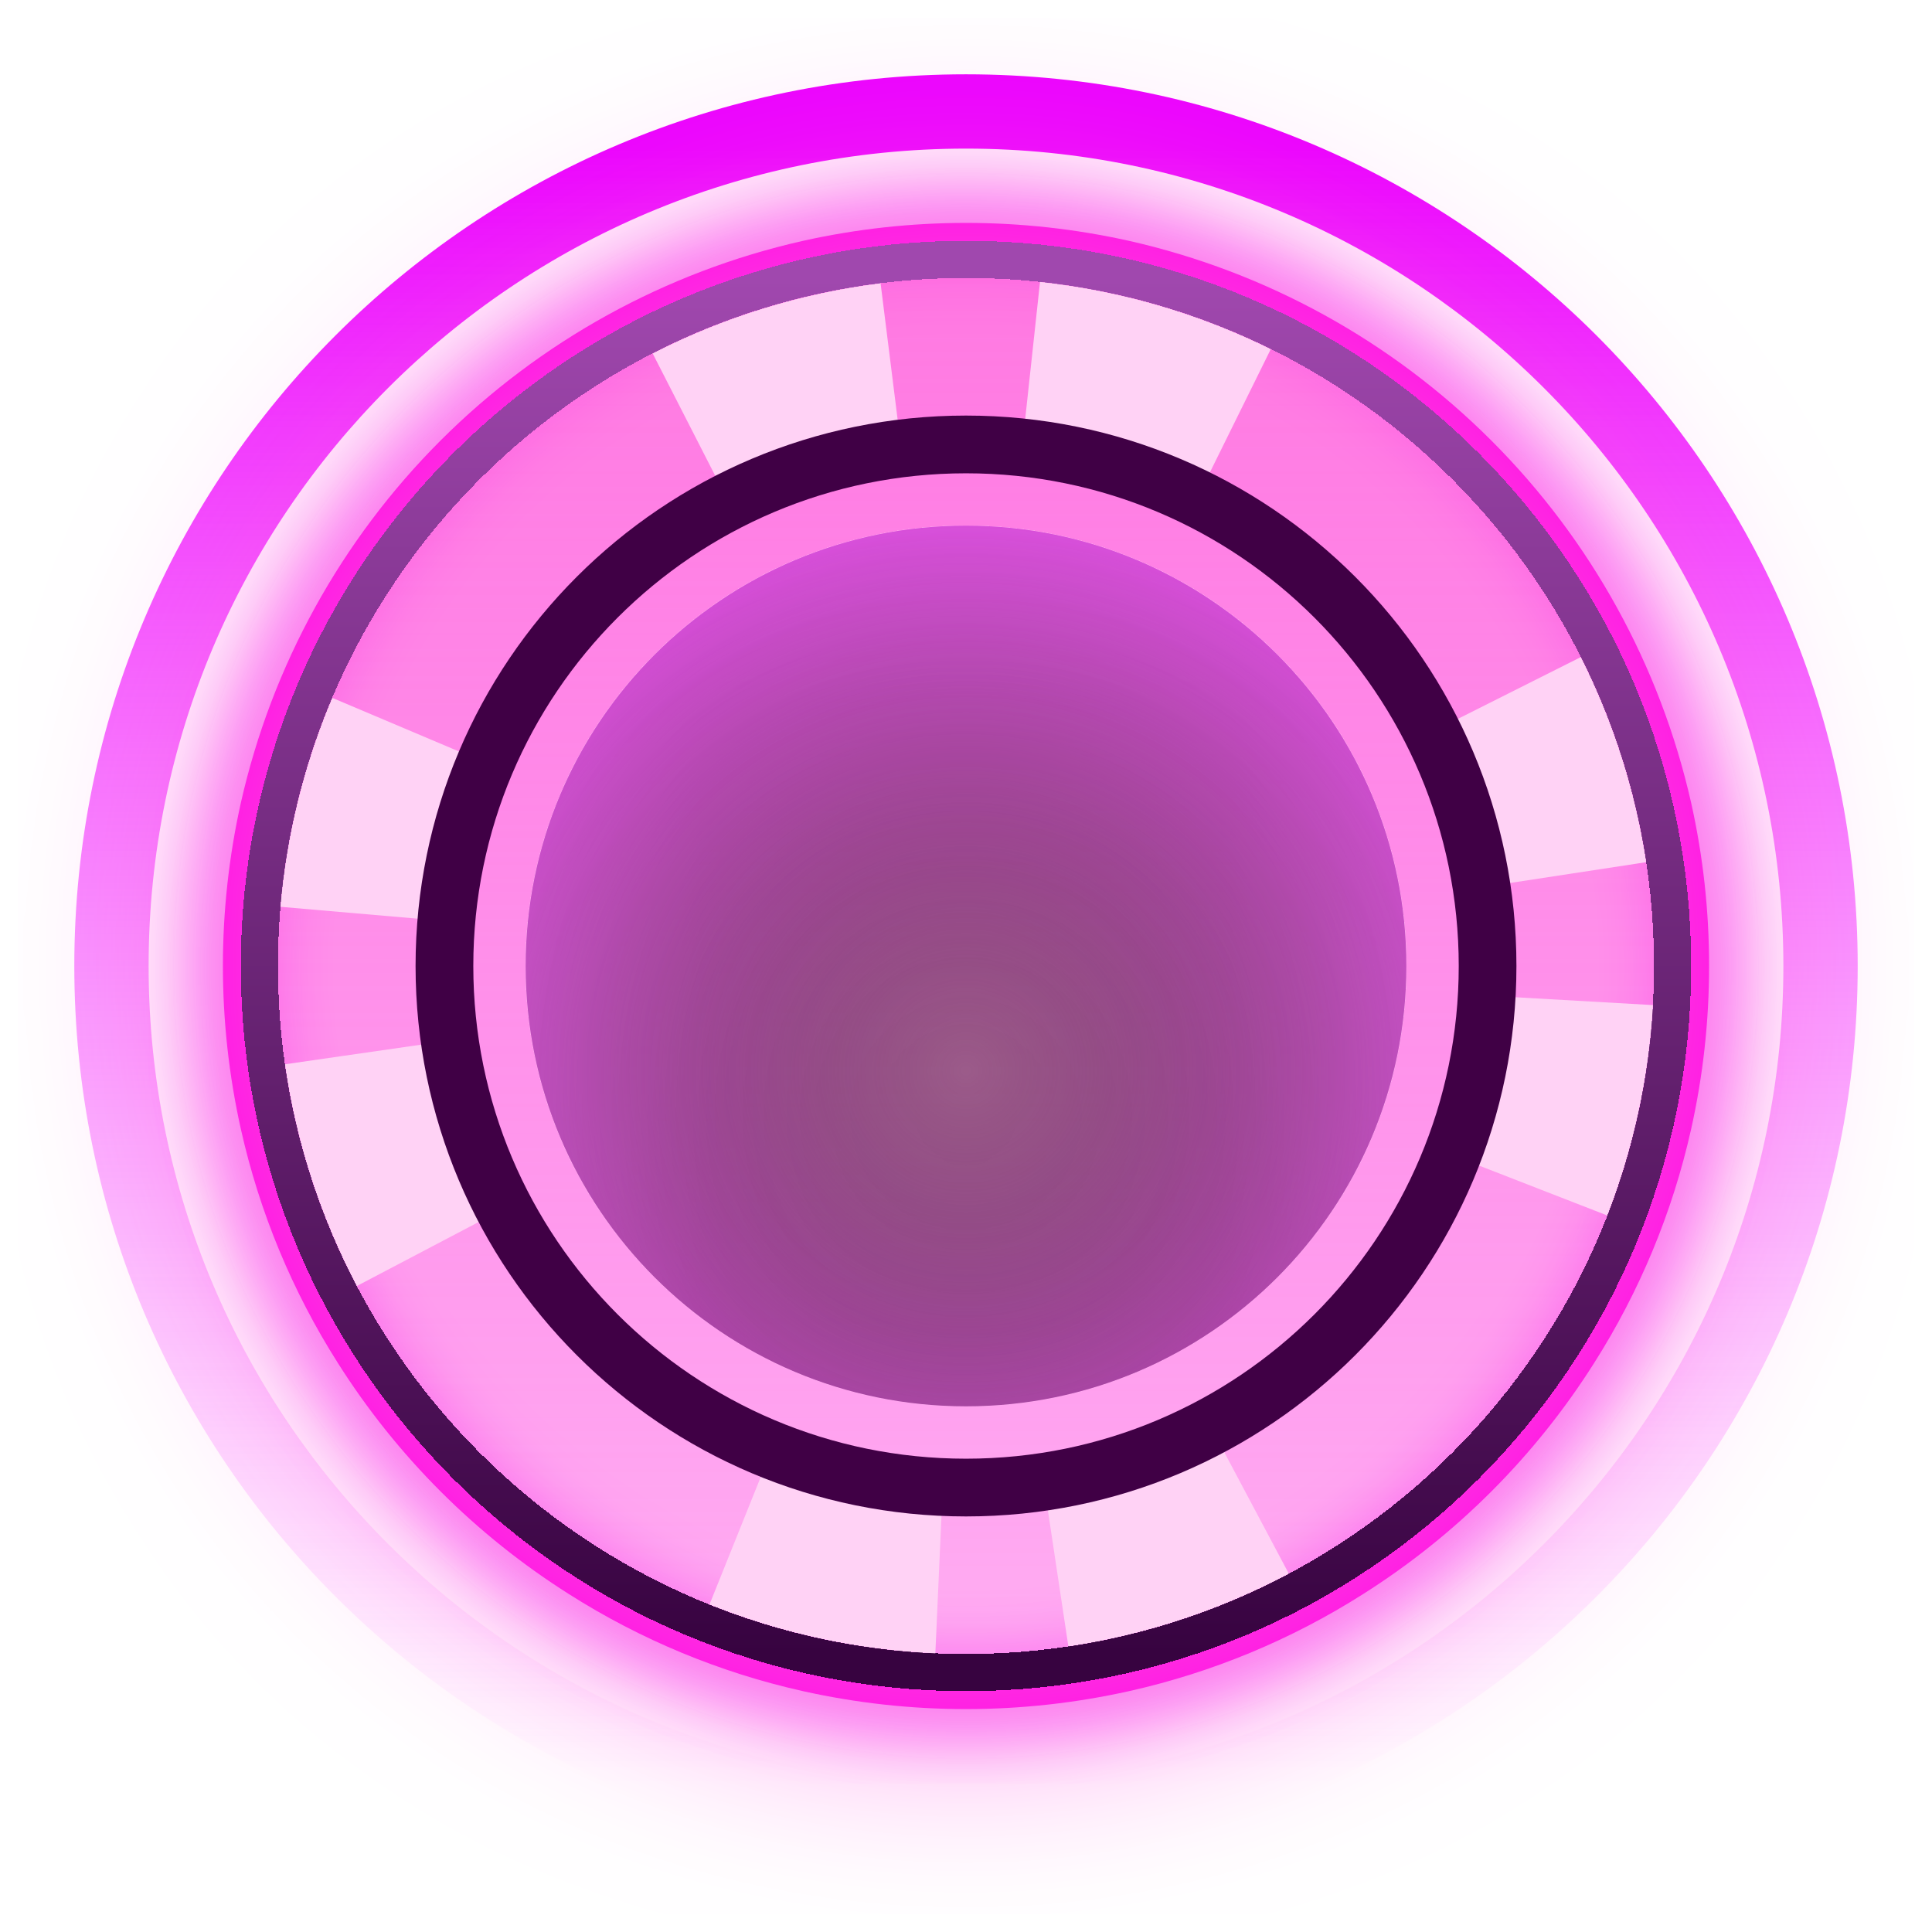
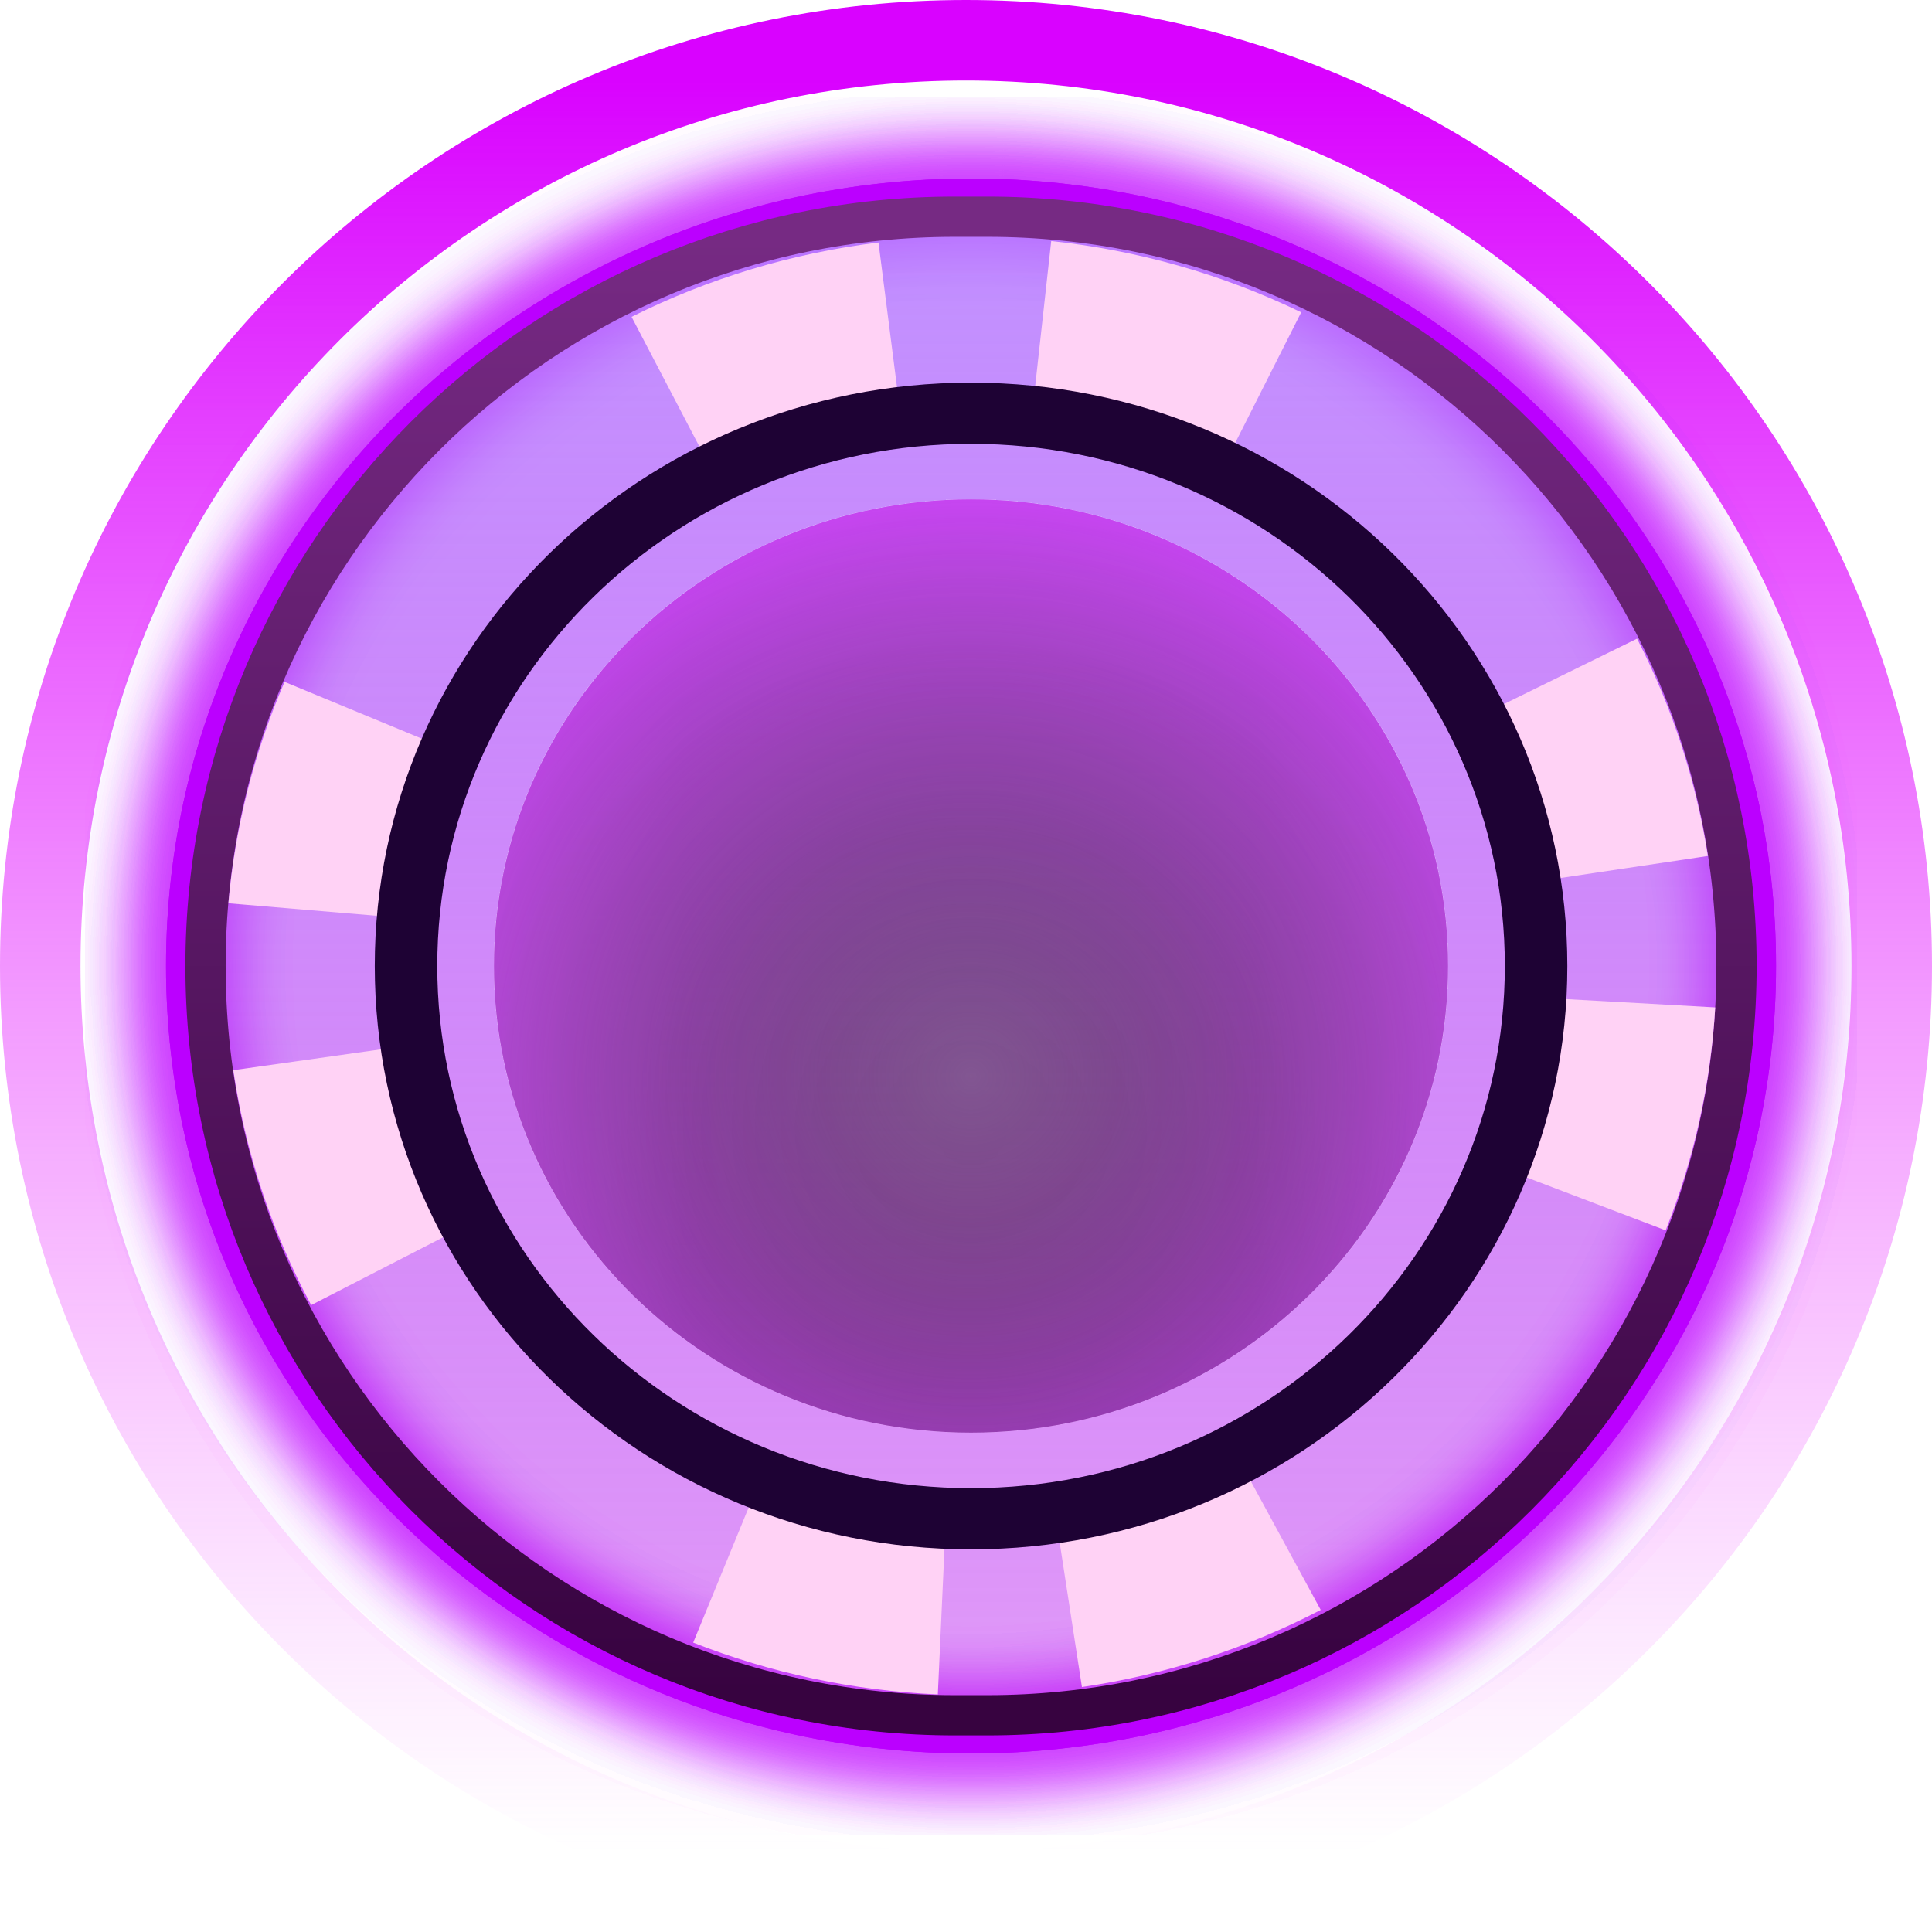
- <svg xmlns="http://www.w3.org/2000/svg" width="52" height="52" viewBox="0 0 52 52" fill="none">
-   <path fill-rule="evenodd" clip-rule="evenodd" d="M26 50C12.745 50 2 39.255 2 26C2 12.745 12.745 2 26 2C39.255 2 50 12.745 50 26C50 39.255 39.255 50 26 50ZM26 4C13.85 4 4 13.85 4 26C4 38.15 13.85 48 26 48C38.15 48 48 38.15 48 26C48 13.85 38.15 4 26 4Z" fill="url(#paint0_linear_1106_10435)" />
-   <g filter="url(#filter0_dd_1106_10435)">
-     <path fill-rule="evenodd" clip-rule="evenodd" d="M45.515 30.398C45.838 28.955 46.001 27.48 46 26C46.001 24.519 45.839 23.043 45.515 21.598C44.679 17.909 42.816 14.532 40.14 11.857C37.465 9.183 34.088 7.32 30.398 6.485C27.502 5.838 24.498 5.838 21.602 6.485C17.912 7.319 14.534 9.182 11.858 11.856C9.183 14.531 7.32 17.909 6.485 21.598C5.838 24.496 5.838 27.501 6.485 30.398C6.985 32.629 7.868 34.756 9.094 36.686C10.681 39.195 12.805 41.319 15.314 42.906C17.244 44.132 19.371 45.015 21.602 45.515C24.498 46.162 27.502 46.162 30.398 45.515C32.629 45.015 34.756 44.132 36.686 42.906C39.195 41.319 41.319 39.195 42.906 36.686C44.132 34.756 45.015 32.629 45.515 30.398ZM44.792 30.235C45.103 28.845 45.26 27.425 45.259 26C45.26 24.574 45.103 23.153 44.792 21.761C43.987 18.209 42.193 14.957 39.617 12.381C37.041 9.806 33.788 8.012 30.235 7.208C27.446 6.585 24.554 6.585 21.764 7.208C18.211 8.011 14.958 9.805 12.382 12.38C9.806 14.956 8.012 18.209 7.208 21.761C6.585 24.552 6.585 27.445 7.208 30.235C7.689 32.384 8.539 34.432 9.72 36.29C11.248 38.706 13.294 40.752 15.71 42.28C17.568 43.461 19.616 44.311 21.764 44.792C24.554 45.415 27.446 45.415 30.235 44.792C32.383 44.311 34.432 43.461 36.29 42.28C38.706 40.752 40.752 38.706 42.28 36.29C43.46 34.432 44.31 32.384 44.792 30.235Z" fill="#FF00E6" />
+ <svg xmlns="http://www.w3.org/2000/svg" width="48" height="48" viewBox="0 0 48 48" fill="none">
+   <path fill-rule="evenodd" clip-rule="evenodd" d="M24 48C10.745 48 0 37.255 0 24C0 10.745 10.745 0 24 0C37.255 0 48 10.745 48 24C48 37.255 37.255 48 24 48ZM24 2C11.85 2 2 11.85 2 24C2 36.15 11.85 46 24 46C36.15 46 46 36.15 46 24C46 11.85 36.15 2 24 2Z" fill="url(#paint0_linear_1106_10417)" />
+   <g filter="url(#filter0_dd_1106_10417)">
+     <path fill-rule="evenodd" clip-rule="evenodd" d="M43.64 28.303C43.963 26.89 44.126 25.447 44.125 24C44.126 22.552 43.964 21.108 43.64 19.694C42.804 16.085 40.941 12.781 38.265 10.165C35.59 7.549 32.213 5.726 28.523 4.909C25.627 4.277 22.623 4.277 19.727 4.909C16.037 5.726 12.659 7.547 9.983 10.164C7.308 12.78 5.445 16.085 4.61 19.694C3.963 22.529 3.963 25.468 4.61 28.303C5.11 30.485 5.993 32.566 7.219 34.454C8.806 36.908 10.93 38.986 13.439 40.538C15.368 41.738 17.496 42.602 19.727 43.091C22.623 43.723 25.627 43.723 28.523 43.091C30.754 42.602 32.881 41.738 34.811 40.538C37.32 38.986 39.444 36.908 41.031 34.454C42.257 32.566 43.14 30.485 43.64 28.303ZM42.917 28.143C43.228 26.783 43.385 25.394 43.384 24C43.385 22.605 43.228 21.215 42.917 19.854C42.111 16.378 40.317 13.197 37.741 10.677C35.165 8.158 31.913 6.403 28.36 5.616C25.571 5.007 22.678 5.007 19.889 5.616C16.336 6.402 13.083 8.157 10.507 10.676C7.931 13.196 6.137 16.378 5.332 19.854C4.71 22.583 4.71 25.414 5.332 28.143C5.814 30.245 6.664 32.249 7.845 34.066C9.373 36.43 11.418 38.431 13.834 39.926C15.692 41.081 17.741 41.913 19.889 42.383C22.678 42.993 25.571 42.993 28.36 42.383C30.508 41.913 32.557 41.081 34.415 39.926C36.831 38.431 38.876 36.43 40.404 34.066C41.585 32.249 42.435 30.245 42.917 28.143Z" fill="#BB00FF" />
  </g>
-   <g filter="url(#filter1_d_1106_10435)">
-     <rect x="7.481" y="7.481" width="37.037" height="37.037" rx="18.518" fill="url(#paint1_linear_1106_10435)" shape-rendering="crispEdges" />
-     <rect x="6.981" y="6.981" width="38.037" height="38.037" rx="19.018" stroke="url(#paint2_linear_1106_10435)" shape-rendering="crispEdges" />
+   <g filter="url(#filter1_dd_1106_10417)">
+     <path fill-rule="evenodd" clip-rule="evenodd" d="M43.64 28.303C43.963 26.89 44.126 25.447 44.125 24C44.126 22.552 43.964 21.108 43.64 19.694C42.804 16.085 40.941 12.781 38.265 10.165C35.59 7.549 32.213 5.726 28.523 4.909C25.627 4.277 22.623 4.277 19.727 4.909C16.037 5.726 12.659 7.547 9.983 10.164C7.308 12.78 5.445 16.085 4.61 19.694C3.963 22.529 3.963 25.468 4.61 28.303C5.11 30.485 5.993 32.566 7.219 34.454C8.806 36.908 10.93 38.986 13.439 40.538C15.368 41.738 17.496 42.602 19.727 43.091C22.623 43.723 25.627 43.723 28.523 43.091C30.754 42.602 32.881 41.738 34.811 40.538C37.32 38.986 39.444 36.908 41.031 34.454C42.257 32.566 43.14 30.485 43.64 28.303ZM42.917 28.143C43.228 26.783 43.385 25.394 43.384 24C43.385 22.605 43.228 21.215 42.917 19.854C42.111 16.378 40.317 13.197 37.741 10.677C35.165 8.158 31.913 6.403 28.36 5.616C25.571 5.007 22.678 5.007 19.889 5.616C16.336 6.402 13.083 8.157 10.507 10.676C7.931 13.196 6.137 16.378 5.332 19.854C4.71 22.583 4.71 25.414 5.332 28.143C5.814 30.245 6.664 32.249 7.845 34.066C9.373 36.43 11.418 38.431 13.834 39.926C15.692 41.081 17.741 41.913 19.889 42.383C22.678 42.993 25.571 42.993 28.36 42.383C30.508 41.913 32.557 41.081 34.415 39.926C36.831 38.431 38.876 36.43 40.404 34.066C41.585 32.249 42.435 30.245 42.917 28.143Z" fill="#BB00FF" />
  </g>
-   <g filter="url(#filter2_i_1106_10435)">
-     <circle cx="11.852" cy="11.852" r="11.852" transform="matrix(1 0 0 -1 14.1479 37.8518)" fill="url(#paint3_radial_1106_10435)" />
+   <rect x="5.106" y="5.384" width="38.037" height="37.232" rx="18.616" fill="url(#paint1_linear_1106_10417)" stroke="url(#paint2_linear_1106_10417)" />
+   <g filter="url(#filter2_i_1106_10417)">
+     <ellipse cx="11.852" cy="11.594" rx="11.852" ry="11.594" transform="matrix(1 0 0 -1 12.2725 35.5942)" fill="url(#paint3_radial_1106_10417)" />
  </g>
-   <path d="M25.175 44.499C23.089 44.407 21.034 43.962 19.097 43.183L20.503 39.684C22.045 40.304 23.682 40.658 25.343 40.733L25.175 44.499Z" fill="#FFD2F5" />
-   <path d="M34.688 42.354C32.835 43.338 30.829 44 28.755 44.312L28.179 40.486C29.82 40.239 31.407 39.715 32.872 38.937L34.688 42.354Z" fill="#FFD2F5" />
-   <path d="M23.701 7.625C21.562 7.893 19.486 8.532 17.567 9.514L19.4 13.098C20.902 12.33 22.527 11.83 24.201 11.62L23.701 7.625Z" fill="#FFD2F5" />
-   <path d="M34.203 9.398C32.255 8.435 30.153 7.823 27.992 7.589L27.547 11.706C29.224 11.887 30.857 12.362 32.369 13.11L34.203 9.398Z" fill="#FFD2F5" />
-   <path d="M43.258 32.714C43.963 30.903 44.378 28.992 44.489 27.052L40.56 26.828C40.473 28.356 40.146 29.861 39.591 31.287L43.258 32.714Z" fill="#FFD2F5" />
-   <path d="M42.547 17.686C43.42 19.422 44.013 21.285 44.306 23.206L40.416 23.8C40.185 22.287 39.718 20.82 39.031 19.453L42.547 17.686Z" fill="#FFD2F5" />
-   <path d="M7.672 28.645C7.972 30.73 8.627 32.748 9.606 34.612L12.909 32.877C12.127 31.388 11.605 29.777 11.364 28.113L7.672 28.645Z" fill="#FFD2F5" />
-   <path d="M8.945 18.784C8.188 20.574 7.717 22.471 7.55 24.407L11.283 24.73C11.416 23.185 11.792 21.672 12.396 20.244L8.945 18.784Z" fill="#FFD2F5" />
-   <path d="M40.815 26C40.815 17.818 34.182 11.185 26 11.185C17.818 11.185 11.185 17.818 11.185 26C11.185 34.182 17.818 40.815 26 40.815C34.182 40.815 40.815 34.182 40.815 26ZM12.739 26C12.739 18.676 18.676 12.739 26 12.739C33.324 12.739 39.262 18.676 39.262 26C39.262 33.324 33.324 39.261 26 39.261C18.676 39.261 12.739 33.324 12.739 26Z" fill="#400045" />
+   <path d="M23.3 42.097C21.214 42.006 19.159 41.571 17.222 40.81L18.628 37.387C20.17 37.993 21.807 38.34 23.468 38.412L23.3 42.097Z" fill="#FFD2F5" />
+   <path d="M32.813 39.998C30.96 40.961 28.954 41.609 26.88 41.914L26.304 38.171C27.945 37.929 29.532 37.417 30.997 36.655L32.813 39.998Z" fill="#FFD2F5" />
+   <path d="M21.826 6.025C19.687 6.287 17.611 6.912 15.691 7.872L17.525 11.379C19.027 10.627 20.652 10.138 22.326 9.933L21.826 6.025Z" fill="#FFD2F5" />
+   <path d="M32.328 7.759C30.38 6.817 28.278 6.218 26.117 5.989L25.672 10.016C27.349 10.194 28.982 10.659 30.494 11.39L32.328 7.759Z" fill="#FFD2F5" />
+   <path d="M41.383 30.568C42.088 28.796 42.503 26.927 42.614 25.029L38.685 24.81C38.598 26.305 38.271 27.777 37.716 29.172L41.383 30.568Z" fill="#FFD2F5" />
+   <path d="M40.672 15.867C41.545 17.565 42.138 19.387 42.431 21.267L38.541 21.848C38.31 20.368 37.843 18.933 37.156 17.595L40.672 15.867Z" fill="#FFD2F5" />
+   <path d="M5.797 26.588C6.097 28.627 6.752 30.601 7.731 32.425L11.034 30.727C10.252 29.271 9.73 27.695 9.489 26.067L5.797 26.588Z" fill="#FFD2F5" />
+   <path d="M7.07 16.941C6.313 18.692 5.842 20.548 5.675 22.442L9.408 22.757C9.541 21.246 9.917 19.766 10.521 18.369L7.07 16.941Z" fill="#FFD2F5" />
+   <path d="M38.94 24C38.94 15.996 32.307 9.507 24.125 9.507C15.943 9.507 9.311 15.996 9.311 24C9.311 32.004 15.943 38.493 24.125 38.493C32.307 38.493 38.94 32.004 38.94 24ZM10.864 24C10.864 16.835 16.801 11.027 24.125 11.027C31.449 11.027 37.387 16.835 37.387 24C37.387 31.165 31.449 36.973 24.125 36.973C16.801 36.973 10.864 31.165 10.864 24Z" fill="#1E0234" />
  <defs>
-     <filter id="filter0_dd_1106_10435" x="4" y="4" width="44" height="44" filterUnits="userSpaceOnUse" color-interpolation-filters="sRGB">
+     <filter id="filter0_dd_1106_10417" x="2.125" y="2.435" width="44" height="43.13" filterUnits="userSpaceOnUse" color-interpolation-filters="sRGB">
      <feFlood flood-opacity="0" result="BackgroundImageFix" />
      <feColorMatrix in="SourceAlpha" type="matrix" values="0 0 0 0 0 0 0 0 0 0 0 0 0 0 0 0 0 0 127 0" result="hardAlpha" />
      <feOffset />
      <feGaussianBlur stdDeviation="1" />
-       <feColorMatrix type="matrix" values="0 0 0 0 0.92 0 0 0 0 0 0 0 0 0 1 0 0 0 1 0" />
-       <feBlend mode="normal" in2="BackgroundImageFix" result="effect1_dropShadow_1106_10435" />
+       <feColorMatrix type="matrix" values="0 0 0 0 0.741 0 0 0 0 0 0 0 0 0 1 0 0 0 1 0" />
+       <feBlend mode="normal" in2="BackgroundImageFix" result="effect1_dropShadow_1106_10417" />
      <feColorMatrix in="SourceAlpha" type="matrix" values="0 0 0 0 0 0 0 0 0 0 0 0 0 0 0 0 0 0 127 0" result="hardAlpha" />
      <feOffset />
      <feGaussianBlur stdDeviation="1" />
-       <feColorMatrix type="matrix" values="0 0 0 0 1 0 0 0 0 0.583 0 0 0 0 0.958 0 0 0 1 0" />
-       <feBlend mode="normal" in2="effect1_dropShadow_1106_10435" result="effect2_dropShadow_1106_10435" />
-       <feBlend mode="normal" in="SourceGraphic" in2="effect2_dropShadow_1106_10435" result="shape" />
+       <feColorMatrix type="matrix" values="0 0 0 0 0.74 0 0 0 0 0 0 0 0 0 1 0 0 0 1 0" />
+       <feBlend mode="normal" in2="effect1_dropShadow_1106_10417" result="effect2_dropShadow_1106_10417" />
+       <feBlend mode="normal" in="SourceGraphic" in2="effect2_dropShadow_1106_10417" result="shape" />
    </filter>
-     <filter id="filter1_d_1106_10435" x="0.481" y="0.481" width="51.037" height="51.037" filterUnits="userSpaceOnUse" color-interpolation-filters="sRGB">
+     <filter id="filter1_dd_1106_10417" x="2.125" y="2.435" width="44" height="43.13" filterUnits="userSpaceOnUse" color-interpolation-filters="sRGB">
      <feFlood flood-opacity="0" result="BackgroundImageFix" />
      <feColorMatrix in="SourceAlpha" type="matrix" values="0 0 0 0 0 0 0 0 0 0 0 0 0 0 0 0 0 0 127 0" result="hardAlpha" />
      <feOffset />
-       <feGaussianBlur stdDeviation="3" />
-       <feComposite in2="hardAlpha" operator="out" />
-       <feColorMatrix type="matrix" values="0 0 0 0 1 0 0 0 0 0.321 0 0 0 0 0.873 0 0 0 1 0" />
-       <feBlend mode="normal" in2="BackgroundImageFix" result="effect1_dropShadow_1106_10435" />
-       <feBlend mode="normal" in="SourceGraphic" in2="effect1_dropShadow_1106_10435" result="shape" />
+       <feGaussianBlur stdDeviation="1" />
+       <feColorMatrix type="matrix" values="0 0 0 0 0.741 0 0 0 0 0 0 0 0 0 1 0 0 0 1 0" />
+       <feBlend mode="normal" in2="BackgroundImageFix" result="effect1_dropShadow_1106_10417" />
+       <feColorMatrix in="SourceAlpha" type="matrix" values="0 0 0 0 0 0 0 0 0 0 0 0 0 0 0 0 0 0 127 0" result="hardAlpha" />
+       <feOffset />
+       <feGaussianBlur stdDeviation="1" />
+       <feColorMatrix type="matrix" values="0 0 0 0 0.74 0 0 0 0 0 0 0 0 0 1 0 0 0 1 0" />
+       <feBlend mode="normal" in2="effect1_dropShadow_1106_10417" result="effect2_dropShadow_1106_10417" />
+       <feBlend mode="normal" in="SourceGraphic" in2="effect2_dropShadow_1106_10417" result="shape" />
    </filter>
-     <filter id="filter2_i_1106_10435" x="14.148" y="14.148" width="23.704" height="27.704" filterUnits="userSpaceOnUse" color-interpolation-filters="sRGB">
+     <filter id="filter2_i_1106_10417" x="12.273" y="12.406" width="23.704" height="27.189" filterUnits="userSpaceOnUse" color-interpolation-filters="sRGB">
      <feFlood flood-opacity="0" result="BackgroundImageFix" />
      <feBlend mode="normal" in="SourceGraphic" in2="BackgroundImageFix" result="shape" />
      <feColorMatrix in="SourceAlpha" type="matrix" values="0 0 0 0 0 0 0 0 0 0 0 0 0 0 0 0 0 0 127 0" result="hardAlpha" />
      <feOffset dy="4" />
      <feGaussianBlur stdDeviation="5" />
      <feComposite in2="hardAlpha" operator="arithmetic" k2="-1" k3="1" />
      <feColorMatrix type="matrix" values="0 0 0 0 1 0 0 0 0 1 0 0 0 0 1 0 0 0 0.25 0" />
-       <feBlend mode="normal" in2="shape" result="effect1_innerShadow_1106_10435" />
+       <feBlend mode="normal" in2="shape" result="effect1_innerShadow_1106_10417" />
    </filter>
-     <linearGradient id="paint0_linear_1106_10435" x1="26" y1="4" x2="26" y2="48" gradientUnits="userSpaceOnUse">
-       <stop stop-color="#EB02FF" />
-       <stop offset="1" stop-color="#FC51FF" stop-opacity="0" />
+     <linearGradient id="paint0_linear_1106_10417" x1="24" y1="2" x2="24" y2="46" gradientUnits="userSpaceOnUse">
+       <stop stop-color="#D902FF" />
+       <stop offset="1" stop-color="#F151FF" stop-opacity="0" />
    </linearGradient>
-     <linearGradient id="paint1_linear_1106_10435" x1="24.962" y1="7.481" x2="24.962" y2="44.519" gradientUnits="userSpaceOnUse">
-       <stop stop-color="#FF58DA" stop-opacity="0.8" />
-       <stop offset="1" stop-color="#FF32DE" stop-opacity="0.4" />
+     <linearGradient id="paint1_linear_1106_10417" x1="23.087" y1="5.884" x2="23.087" y2="42.116" gradientUnits="userSpaceOnUse">
+       <stop stop-color="#B276FF" stop-opacity="0.8" />
+       <stop offset="1" stop-color="#B000EE" stop-opacity="0.4" />
    </linearGradient>
-     <linearGradient id="paint2_linear_1106_10435" x1="26" y1="7.481" x2="26" y2="44.519" gradientUnits="userSpaceOnUse">
-       <stop stop-color="#A048AE" />
+     <linearGradient id="paint2_linear_1106_10417" x1="24.125" y1="5.884" x2="24.125" y2="42.116" gradientUnits="userSpaceOnUse">
+       <stop stop-color="#762A83" />
      <stop offset="1" stop-color="#370340" />
    </linearGradient>
-     <radialGradient id="paint3_radial_1106_10435" cx="0" cy="0" r="1" gradientUnits="userSpaceOnUse" gradientTransform="translate(11.8518 9.02907) rotate(90) scale(14.6746)">
+     <radialGradient id="paint3_radial_1106_10417" cx="0" cy="0" r="1" gradientUnits="userSpaceOnUse" gradientTransform="translate(11.8518 8.83279) rotate(90) scale(14.3556 14.6746)">
      <stop stop-color="#0F0900" stop-opacity="0.42" />
-       <stop offset="1" stop-color="#CD1ED0" />
+       <stop offset="1" stop-color="#B612EC" />
    </radialGradient>
  </defs>
</svg>
